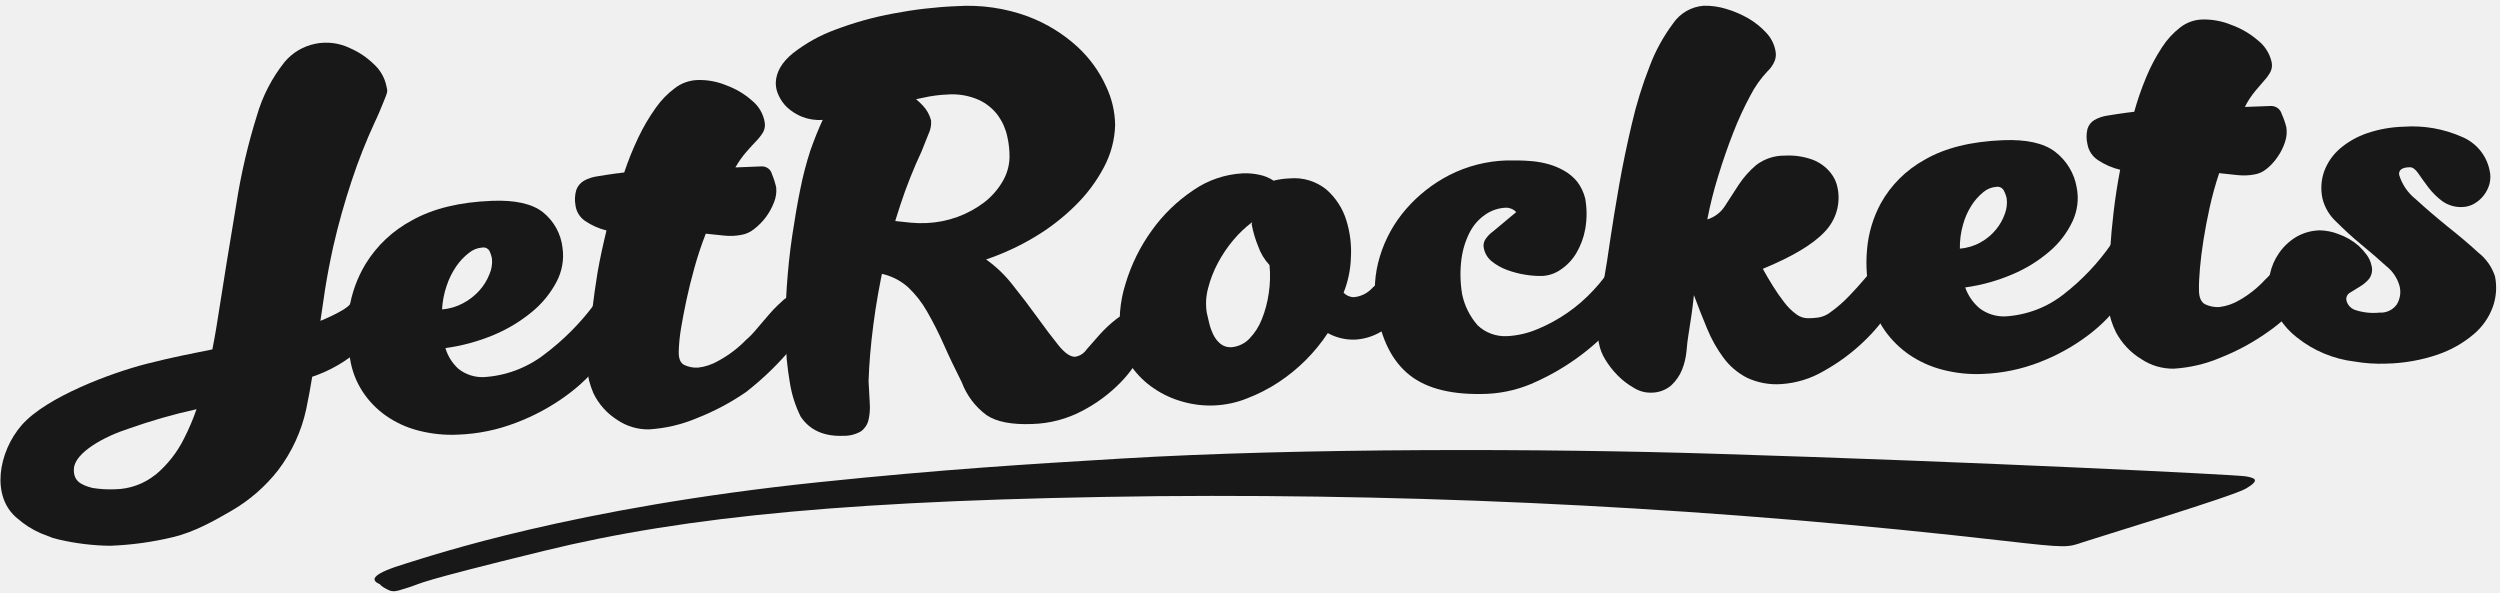
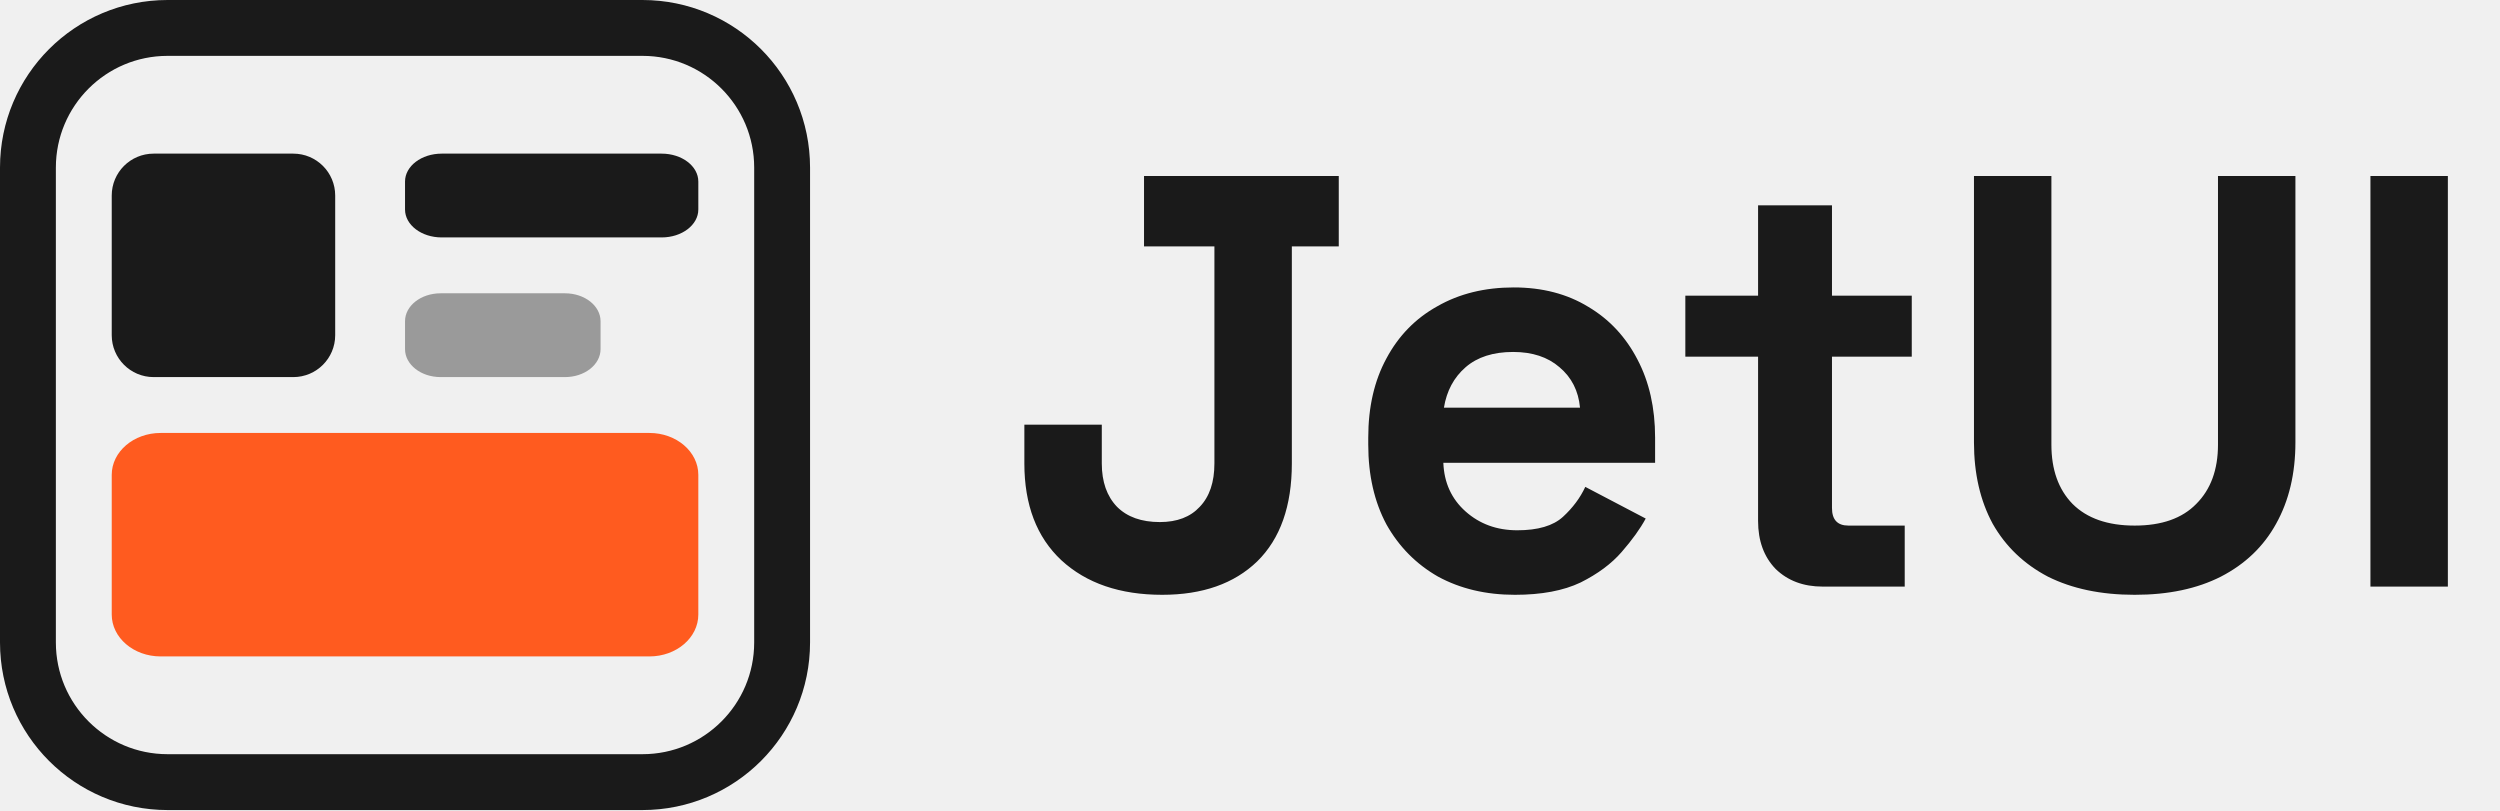
- <svg xmlns="http://www.w3.org/2000/svg" viewBox="0 0 684 162" fill="none">
-   <g clip-path="url(#clip0_7220_15466)">
-     <path d="M162.446 83.48C162.714 83.246 163.022 83.062 163.355 82.936C163.691 82.791 164.048 82.702 164.413 82.672C166.107 82.41 167.826 82.955 169.048 84.141C169.975 85.377 170.266 86.968 169.838 88.446C168.889 92.149 167.169 95.617 164.786 98.628C161.969 102.33 158.609 105.598 154.816 108.325C150.621 111.367 146.03 113.838 141.166 115.672C136.099 117.625 130.733 118.723 125.296 118.919C121.632 119.096 117.963 118.714 114.417 117.787C111.24 116.975 108.24 115.595 105.565 113.718C103.017 111.923 100.842 109.664 99.158 107.062C97.426 104.386 96.279 101.384 95.79 98.246C94.926 93.798 94.835 89.237 95.522 84.758C96.166 80.346 97.685 76.103 99.992 72.269C103.081 67.203 107.498 63.051 112.778 60.251C118.49 57.057 125.753 55.289 134.565 54.947C140.913 54.692 145.572 55.73 148.543 58.062C151.56 60.487 153.487 63.987 153.907 67.803C154.364 71.018 153.78 74.293 152.238 77.162C150.561 80.329 148.255 83.132 145.458 85.405C142.314 87.988 138.798 90.097 135.027 91.664C130.82 93.421 126.395 94.622 121.868 95.234C122.509 97.432 123.758 99.411 125.474 100.95C127.397 102.458 129.798 103.249 132.255 103.183C138.306 102.841 144.107 100.688 148.885 97.012C154.032 93.156 158.598 88.6 162.446 83.48ZM120.944 84.655C122.961 84.498 124.921 83.922 126.696 82.966C128.384 82.075 129.898 80.896 131.167 79.484C132.331 78.183 133.254 76.691 133.894 75.076C134.485 73.751 134.73 72.301 134.609 70.859C134.483 70.079 134.242 69.322 133.894 68.611C133.487 67.944 132.705 67.593 131.927 67.729C130.588 67.829 129.315 68.343 128.291 69.199C126.957 70.228 125.796 71.458 124.849 72.842C123.72 74.484 122.832 76.275 122.211 78.161C121.49 80.259 121.063 82.444 120.944 84.655Z" fill="#181818" />
-     <path d="M212.369 51.286C212.504 52.666 212.3 54.057 211.773 55.341C211.224 56.786 210.476 58.151 209.552 59.397C208.629 60.637 207.536 61.744 206.304 62.688C205.266 63.535 204.014 64.088 202.683 64.289C201.209 64.563 199.703 64.622 198.212 64.466C196.722 64.333 194.978 64.157 193.101 63.937C191.909 66.983 190.875 70.087 190.001 73.237C189.137 76.352 188.392 79.32 187.796 82.141C187.199 84.962 186.708 87.563 186.305 89.972C185.903 92.382 185.769 94.38 185.709 95.952C185.62 98.009 186.112 99.302 187.199 99.846C188.394 100.416 189.72 100.669 191.044 100.58C193.027 100.336 194.935 99.685 196.647 98.67C199.404 97.163 201.916 95.257 204.098 93.014C204.875 92.352 205.602 91.635 206.274 90.868C207.094 89.957 210.745 85.579 211.639 84.668C212.533 83.757 213.338 82.964 214.112 82.303C214.574 81.792 215.182 81.434 215.856 81.274C216.889 81.383 217.878 81.747 218.732 82.332C219.761 82.978 220.415 84.07 220.49 85.27C220.888 88.209 219.76 91.314 217.108 94.586C213.267 99.275 208.908 103.527 204.113 107.266C199.934 110.139 195.434 112.53 190.701 114.392C186.541 116.151 182.106 117.194 177.588 117.477C174.483 117.54 171.438 116.635 168.885 114.891C166.046 113.099 163.778 110.553 162.343 107.545C161.881 106.461 161.497 105.347 161.196 104.21C160.89 102.965 160.77 101.683 160.838 100.404C160.838 98.739 160.927 96.579 161.106 93.925C161.285 91.27 161.588 88.302 162.015 85.021C162.403 81.73 162.899 78.208 163.505 74.457C164.161 70.71 164.996 66.919 165.934 63.055C163.867 62.551 161.909 61.685 160.152 60.498C158.636 59.493 157.645 57.881 157.44 56.091C157.193 54.694 157.28 53.261 157.694 51.903C158.072 50.885 158.793 50.024 159.735 49.464C160.901 48.821 162.181 48.402 163.505 48.23C164.996 47.966 166.828 47.701 168.825 47.422C169.126 47.417 169.426 47.382 169.719 47.319C170.069 47.253 170.422 47.214 170.778 47.202C171.875 43.919 173.174 40.705 174.667 37.578C176.002 34.769 177.582 32.079 179.391 29.541C180.857 27.433 182.665 25.577 184.741 24.046C186.461 22.751 188.54 22.003 190.701 21.901C193.471 21.796 196.229 22.298 198.778 23.37C201.335 24.304 203.691 25.705 205.723 27.499C207.563 28.981 208.801 31.067 209.21 33.376C209.393 34.304 209.256 35.266 208.822 36.109C208.315 36.954 207.716 37.743 207.034 38.459C206.259 39.267 205.35 40.237 204.337 41.398C203.139 42.754 202.09 44.232 201.207 45.806L208.33 45.527C209.701 45.451 210.924 46.366 211.221 47.687C211.709 48.851 212.093 50.056 212.369 51.286Z" fill="#181818" />
-     <path d="M261.753 1.682C268.368 1.254 275.001 2.21 281.215 4.488C286.248 6.375 290.863 9.204 294.805 12.819C298.149 15.897 300.826 19.61 302.674 23.736C304.213 26.997 305.041 30.541 305.103 34.138C305.002 38.205 303.946 42.194 302.018 45.79C299.973 49.654 297.334 53.182 294.194 56.251C290.852 59.556 287.114 62.447 283.063 64.861C278.877 67.365 274.431 69.419 269.8 70.988C272.553 72.945 274.999 75.291 277.057 77.952C279.461 80.95 281.721 83.917 283.838 86.856C285.954 89.795 287.876 92.336 289.605 94.481C291.343 96.617 292.863 97.66 294.165 97.611C295.43 97.406 296.552 96.693 297.264 95.642C298.352 94.379 299.574 92.983 300.945 91.455C302.341 89.915 303.872 88.499 305.52 87.223C307.227 85.915 309.319 85.189 311.481 85.152C312.27 85.019 313.079 85.228 313.701 85.725C314.114 86.2 314.409 86.763 314.565 87.37C314.801 90.134 314.249 92.907 312.971 95.378C311.406 98.781 309.264 101.896 306.638 104.59C303.598 107.708 300.078 110.331 296.206 112.363C291.964 114.625 287.243 115.873 282.422 116.006C276.819 116.232 272.646 115.419 269.904 113.567C266.821 111.278 264.472 108.161 263.139 104.59C261.246 100.843 259.577 97.347 258.132 94.07C256.796 91.058 255.304 88.115 253.661 85.254C252.267 82.78 250.504 80.527 248.431 78.569C246.303 76.672 243.691 75.382 240.875 74.837C238.596 74.585 236.459 73.616 234.78 72.075C233.234 70.718 232.017 69.036 231.219 67.153C230.557 65.628 230.557 63.903 231.219 62.378C231.86 60.909 233.365 60.159 235.689 60.071C237.471 59.956 239.258 59.956 241.039 60.071C242.529 60.203 243.9 60.35 245.182 60.497L249.116 60.923C250.602 61.062 252.096 61.096 253.587 61.026C259.307 60.768 264.807 58.778 269.338 55.325C271.312 53.789 272.975 51.9 274.241 49.757C275.469 47.733 276.147 45.43 276.208 43.072C276.232 41.179 276.031 39.291 275.612 37.444C275.185 35.371 274.333 33.406 273.108 31.67C271.748 29.805 269.927 28.313 267.818 27.336C265.075 26.123 262.065 25.618 259.071 25.866C258.003 25.906 256.939 25.999 255.881 26.145C254.804 26.283 253.735 26.475 252.678 26.719C249.429 27.352 246.22 28.166 243.066 29.158C239.906 30.152 236.692 30.971 233.439 31.611L229.267 32.361C227.894 32.614 226.504 32.766 225.109 32.816C223.175 32.947 221.235 32.651 219.431 31.949C217.935 31.345 216.562 30.479 215.378 29.393C214.383 28.446 213.584 27.318 213.023 26.072C212.504 25.004 212.239 23.833 212.248 22.649C212.348 19.71 213.923 17.007 216.972 14.538C220.467 11.813 224.374 9.646 228.551 8.118C233.666 6.181 238.948 4.706 244.332 3.71C250.079 2.603 255.903 1.925 261.753 1.682ZM239.132 22.575C240.681 22.55 242.224 22.789 243.692 23.28C245.368 23.807 246.962 24.559 248.431 25.514C249.91 26.463 251.267 27.589 252.469 28.864C253.573 30.02 254.358 31.437 254.749 32.978C254.841 34.252 254.595 35.528 254.034 36.68C253.408 38.267 252.767 39.869 252.126 41.455C249.902 46.211 247.967 51.093 246.329 56.075C244.566 61.385 243.074 66.779 241.859 72.237C240.652 77.776 239.668 83.3 238.953 88.81C238.238 94.32 237.79 99.477 237.641 104.282C237.761 106.53 237.88 108.557 237.969 110.364C238.083 111.917 237.958 113.477 237.597 114.993C237.3 116.208 236.577 117.28 235.555 118.019C234.088 118.863 232.41 119.286 230.712 119.239C225.427 119.445 221.542 117.691 219.059 113.979C217.584 111.003 216.578 107.822 216.078 104.546C215.38 100.486 214.996 96.38 214.931 92.263C214.841 87.855 214.931 83.286 215.259 78.525C215.587 73.765 216.063 69.093 216.749 64.508C217.434 59.924 218.15 55.693 218.984 51.652C219.687 48.116 220.598 44.623 221.711 41.191C222.799 38.105 223.887 35.417 224.945 33.125C225.87 31.058 227.084 29.129 228.551 27.394C229.781 25.941 231.303 24.755 233.022 23.912C234.943 23.058 237.024 22.608 239.132 22.59V22.575Z" fill="#181818" />
-     <path d="M363.285 91.131C359.758 96.478 355.164 101.062 349.784 104.604C347.084 106.378 344.196 107.856 341.17 109.012C335.553 111.26 329.328 111.566 323.512 109.879C320.706 109.105 318.051 107.874 315.658 106.235C313.338 104.67 311.319 102.71 309.697 100.446C308.134 98.228 307.114 95.683 306.717 93.011C305.945 87.847 306.368 82.578 307.954 77.599C309.512 72.398 311.934 67.487 315.122 63.068C318.186 58.769 322.013 55.05 326.417 52.092C330.432 49.29 335.171 47.67 340.082 47.42C341.584 47.367 343.086 47.501 344.553 47.816C345.95 48.096 347.277 48.645 348.457 49.433C349.867 49.076 351.31 48.87 352.764 48.816C356.451 48.458 360.129 49.575 362.972 51.916C365.493 54.15 367.348 57.02 368.337 60.217C369.393 63.576 369.822 67.095 369.603 70.605C369.489 73.853 368.814 77.058 367.606 80.082C368.33 80.86 369.352 81.302 370.423 81.301C372.318 81.132 374.082 80.273 375.37 78.892C376.98 77.422 378.44 75.953 379.752 74.484C380.268 73.861 380.826 73.272 381.421 72.721C381.769 72.334 382.243 72.079 382.762 72.001C384.076 72.034 385.347 72.47 386.398 73.25C387.199 73.934 387.727 74.876 387.888 75.909C388.13 77.822 387.765 79.762 386.845 81.463C385.833 83.473 384.505 85.312 382.911 86.914C381.239 88.603 379.308 90.021 377.188 91.116C375.177 92.191 372.947 92.809 370.661 92.923C368.083 92.996 365.533 92.377 363.285 91.131ZM336.953 94.995C338.817 94.831 340.556 94 341.841 92.659C343.305 91.134 344.454 89.342 345.224 87.384C346.146 85.087 346.787 82.69 347.131 80.243C347.52 77.69 347.59 75.1 347.34 72.53C345.945 71.04 344.883 69.278 344.225 67.358C343.438 65.438 342.849 63.444 342.467 61.407V61.26C342.467 61.172 342.467 61.113 342.541 61.113C342.616 61.113 342.541 61.011 342.541 60.819C340.645 62.258 338.92 63.904 337.4 65.727C335.776 67.667 334.363 69.77 333.183 72.001C332.029 74.177 331.139 76.48 330.53 78.862C329.942 81.047 329.82 83.329 330.173 85.562C330.352 86.444 330.59 87.443 330.858 88.501C331.123 89.576 331.502 90.62 331.991 91.615C332.442 92.546 333.087 93.372 333.883 94.04C334.741 94.742 335.843 95.084 336.953 94.995Z" fill="#181818" />
-     <path d="M405.984 67.948C405.789 67.173 405.901 66.353 406.297 65.656C406.876 64.721 407.641 63.911 408.547 63.276L414.836 58.031C414.117 57.247 413.09 56.808 412.019 56.826C410.016 56.906 408.077 57.548 406.431 58.677C404.621 59.908 403.151 61.565 402.154 63.497C400.97 65.798 400.193 68.283 399.859 70.843C399.437 74.077 399.503 77.354 400.053 80.57C400.712 83.702 402.175 86.615 404.3 89.033C406.453 91.06 409.359 92.123 412.332 91.971C415.165 91.825 417.949 91.188 420.558 90.091C426.4 87.697 431.639 84.071 435.907 79.468C438.116 77.139 440.051 74.571 441.674 71.813C442.008 70.85 442.895 70.178 443.924 70.108C445.202 70.153 446.396 70.749 447.188 71.739C448.065 72.547 448.725 73.557 449.11 74.678C449.285 76.15 449.021 77.641 448.35 78.968C446.874 82.168 444.931 85.138 442.583 87.784C436.513 94.825 428.962 100.481 420.454 104.357C416.233 106.366 411.648 107.52 406.967 107.751C397.579 108.133 390.491 106.434 385.702 102.653C380.914 98.872 377.879 92.848 376.597 84.581C375.775 79.764 376.096 74.826 377.536 70.152C378.965 65.429 381.375 61.051 384.614 57.296C387.936 53.437 391.985 50.249 396.536 47.907C401.397 45.431 406.759 44.061 412.228 43.896C413.018 43.896 414.031 43.896 415.208 43.896C416.385 43.896 417.801 43.97 419.276 44.102C420.79 44.244 422.286 44.525 423.747 44.94C425.25 45.364 426.693 45.977 428.039 46.761C429.369 47.523 430.546 48.519 431.511 49.7C432.558 51.073 433.309 52.643 433.716 54.314C434.21 57.089 434.21 59.928 433.716 62.703C433.293 65.045 432.45 67.293 431.228 69.344C430.171 71.099 428.736 72.603 427.025 73.752C425.562 74.787 423.831 75.394 422.033 75.501C420.486 75.538 418.94 75.43 417.414 75.177C415.662 74.909 413.944 74.461 412.287 73.84C410.756 73.279 409.331 72.469 408.07 71.445C406.992 70.547 406.256 69.314 405.984 67.948Z" fill="#181818" />
-     <path d="M487.431 105.082C484.167 105.328 480.893 104.725 477.939 103.334C475.425 102.037 473.248 100.186 471.576 97.927C469.761 95.478 468.26 92.818 467.105 90.007C465.873 87.069 464.656 83.983 463.454 80.751C463.265 82.622 463.042 84.444 462.784 86.217C462.53 87.995 462.247 89.816 461.949 91.682C461.74 92.873 461.576 94.327 461.427 96.09C461.263 97.817 460.857 99.513 460.22 101.13C459.559 102.767 458.542 104.242 457.24 105.449C455.701 106.757 453.728 107.463 451.696 107.434C450.057 107.457 448.446 107.008 447.062 106.14C445.416 105.211 443.911 104.059 442.591 102.717C441.273 101.389 440.122 99.909 439.164 98.309C438.323 96.957 437.747 95.462 437.465 93.901C436.858 90.993 436.858 87.993 437.465 85.085C438.076 82.264 438.598 79.208 438.955 75.829C439.373 73.566 439.909 70.138 440.565 65.544C441.235 61.019 442.055 56.038 443.009 50.601C443.962 45.165 445.125 39.596 446.481 33.852C447.711 28.507 449.334 23.257 451.339 18.145C452.912 13.947 455.079 9.99 457.776 6.391C459.662 3.608 462.738 1.832 466.122 1.572C468.197 1.524 470.266 1.812 472.246 2.424C474.388 3.048 476.444 3.926 478.371 5.039C480.184 6.101 481.826 7.423 483.244 8.962C484.545 10.325 485.419 12.029 485.762 13.87C485.958 14.748 485.906 15.662 485.613 16.514C485.166 17.662 484.463 18.697 483.557 19.541C481.7 21.508 480.135 23.724 478.907 26.123C477.141 29.394 475.583 32.77 474.243 36.232C472.753 40.023 471.382 43.99 470.1 48.162C468.884 52.062 467.889 56.025 467.12 60.034C469.169 59.404 470.914 58.056 472.023 56.243C473.215 54.382 474.452 52.472 475.733 50.513C477.053 48.518 478.654 46.717 480.487 45.165C482.73 43.447 485.5 42.534 488.34 42.579C490.967 42.43 493.597 42.826 496.06 43.74C497.922 44.477 499.56 45.677 500.813 47.222C501.808 48.436 502.479 49.875 502.765 51.41C503.652 55.733 502.338 60.21 499.249 63.399C496.089 66.808 490.442 70.192 482.305 73.552C483.199 75.182 484.153 76.784 485.136 78.356C486.08 79.878 487.104 81.349 488.206 82.764C489.12 83.972 490.204 85.045 491.425 85.952C492.357 86.682 493.513 87.076 494.704 87.069C495.508 87.069 496.402 87.01 497.386 86.892C498.641 86.714 499.825 86.206 500.813 85.423C502.691 84.079 504.433 82.558 506.014 80.883C507.504 79.311 508.786 77.945 509.874 76.622L512.616 73.419C513.072 72.73 513.793 72.253 514.612 72.097C515.909 72.087 517.197 72.311 518.413 72.758C519.718 73.052 520.629 74.216 520.588 75.535C520.378 78.577 519.349 81.508 517.608 84.027C515.424 87.544 512.784 90.764 509.754 93.607C506.51 96.69 502.879 99.351 498.951 101.527C495.448 103.589 491.501 104.807 487.431 105.082Z" fill="#181818" />
-     <path d="M577.574 66.873C577.826 66.634 578.125 66.449 578.453 66.329C578.784 66.184 579.136 66.095 579.496 66.064C581.212 65.813 582.949 66.355 584.205 67.534C585.196 68.739 585.575 70.324 585.234 71.839C584.511 75.508 582.985 78.978 580.763 82.006C578.158 85.704 574.98 88.977 571.345 91.703C567.315 94.75 562.87 97.223 558.142 99.05C553.148 101.011 547.851 102.114 542.48 102.311C538.802 102.478 535.119 102.096 531.557 101.18C528.317 100.355 525.247 98.983 522.481 97.125C519.843 95.326 517.552 93.077 515.716 90.484C513.854 87.826 512.547 84.829 511.871 81.668C510.76 77.266 510.408 72.712 510.828 68.195C511.204 63.822 512.471 59.569 514.554 55.691C517.345 50.636 521.536 46.468 526.639 43.673C532.153 40.47 539.306 38.697 548.098 38.354C554.416 38.109 559.12 39.147 562.21 41.469C565.365 43.864 567.493 47.341 568.171 51.21C568.812 54.369 568.416 57.648 567.038 60.569C565.554 63.723 563.405 66.528 560.735 68.797C557.71 71.393 554.29 73.505 550.602 75.056C546.479 76.821 542.133 78.027 537.682 78.641C538.454 80.85 539.807 82.817 541.601 84.342C543.572 85.835 546 86.623 548.485 86.575C554.433 86.257 560.127 84.098 564.758 80.404C569.693 76.552 574.013 71.99 577.574 66.873ZM536.221 68.019C538.202 67.874 540.127 67.296 541.854 66.329C543.465 65.446 544.891 64.269 546.056 62.861C547.149 61.552 547.992 60.059 548.545 58.453C549.05 57.107 549.213 55.66 549.022 54.237C548.847 53.456 548.562 52.704 548.172 52.003C547.75 51.329 546.951 50.979 546.161 51.122C544.848 51.22 543.604 51.736 542.614 52.591C541.34 53.628 540.248 54.864 539.38 56.25C538.339 57.892 537.555 59.68 537.056 61.554C536.462 63.658 536.181 65.835 536.221 68.019Z" fill="#181818" />
-     <path d="M625.54 34.784C625.755 36.144 625.633 37.536 625.182 38.839C624.721 40.275 624.048 41.636 623.185 42.88C622.362 44.112 621.358 45.216 620.205 46.156C619.205 47.008 617.98 47.563 616.673 47.758C615.228 48.012 613.753 48.067 612.292 47.919C610.802 47.787 609.043 47.596 607.166 47.376C606.144 50.425 605.283 53.524 604.588 56.661C603.902 59.776 603.336 62.739 602.889 65.551C602.442 68.372 602.114 70.972 601.905 73.382C601.697 75.791 601.607 77.79 601.637 79.362C601.637 81.419 602.248 82.712 603.351 83.27C604.563 83.838 605.902 84.091 607.24 84.005C609.184 83.764 611.054 83.118 612.724 82.109C615.357 80.607 617.735 78.709 619.773 76.482C620.502 75.819 621.185 75.107 621.814 74.352C622.589 73.441 623.394 72.53 624.214 71.604C625.033 70.678 625.823 69.914 626.553 69.239C626.994 68.736 627.582 68.382 628.237 68.225C629.303 68.341 630.326 68.709 631.218 69.297C632.279 69.937 632.987 71.019 633.14 72.236C633.706 75.174 632.757 78.275 630.294 81.536C627.573 85.069 624.316 88.166 620.637 90.719C616.609 93.597 612.24 95.98 607.628 97.816C603.534 99.567 599.162 100.601 594.708 100.872C591.561 100.909 588.477 99.996 585.871 98.257C582.933 96.463 580.535 93.926 578.927 90.91C578.396 89.84 577.953 88.729 577.6 87.59C577.219 86.356 577.024 85.074 577.019 83.784C576.9 82.124 576.87 79.964 576.93 77.32C576.989 74.675 577.123 71.692 577.332 68.401C577.541 65.11 577.854 61.598 578.301 57.852C578.748 54.105 579.329 50.3 580.074 46.45C577.948 45.949 575.93 45.078 574.113 43.879C572.534 42.89 571.451 41.289 571.133 39.471C570.797 38.09 570.797 36.65 571.133 35.269C571.434 34.26 572.103 33.397 573.011 32.845C574.15 32.201 575.405 31.782 576.706 31.61C578.196 31.346 580 31.096 581.982 30.817C582.282 30.805 582.581 30.77 582.876 30.714C583.22 30.647 583.568 30.608 583.919 30.597C584.827 27.328 585.942 24.119 587.257 20.988C588.425 18.185 589.851 15.495 591.519 12.951C592.866 10.852 594.57 8.998 596.556 7.47C598.22 6.179 600.252 5.434 602.367 5.34C605.155 5.246 607.931 5.747 610.504 6.809C613.127 7.758 615.556 9.167 617.672 10.967C619.584 12.442 620.929 14.515 621.487 16.844C621.721 17.751 621.637 18.709 621.248 19.562C620.806 20.416 620.25 21.206 619.594 21.913L617.076 24.852C615.947 26.206 614.982 27.685 614.2 29.259L621.293 28.995C622.678 28.948 623.914 29.849 624.273 31.17C624.801 32.336 625.225 33.545 625.54 34.784Z" fill="#181818" />
-     <path d="M656.497 78.17C655.881 76.041 654.604 74.155 652.846 72.778C650.745 70.868 648.465 68.884 646.036 66.901C643.607 64.917 641.327 62.787 639.225 60.7C637.348 58.985 636.026 56.762 635.425 54.309C634.889 51.83 635.054 49.253 635.902 46.86C636.784 44.475 638.26 42.348 640.194 40.674C642.382 38.809 644.911 37.373 647.645 36.443C650.872 35.35 654.249 34.751 657.659 34.665C663.116 34.277 668.584 35.231 673.574 37.442C677.44 39.042 680.26 42.416 681.115 46.463C681.451 47.74 681.451 49.08 681.115 50.357C680.793 51.511 680.241 52.59 679.49 53.53C678.786 54.429 677.911 55.183 676.912 55.749C676.003 56.27 674.982 56.572 673.932 56.63C671.906 56.78 669.892 56.224 668.239 55.058C666.795 53.987 665.511 52.721 664.425 51.297C663.381 49.916 662.472 48.652 661.683 47.492C660.893 46.331 660.103 45.758 659.388 45.758C657.197 45.758 656.214 46.537 656.407 47.844C657.21 50.494 658.817 52.837 661.012 54.559C663.645 56.968 666.496 59.417 669.566 61.905C672.65 64.359 675.526 66.754 678.075 69.119C680.217 70.794 681.805 73.06 682.635 75.628C683.2 78.423 682.989 81.317 682.024 84.003C680.96 86.905 679.147 89.482 676.763 91.482C673.881 93.905 670.566 95.778 666.988 97.006C662.42 98.562 657.633 99.4 652.801 99.489C649.953 99.598 647.101 99.411 644.292 98.931C638.461 98.248 632.946 95.945 628.392 92.29C624.714 89.429 622.125 85.427 621.045 80.932C620.631 78.995 620.631 76.993 621.045 75.055C621.466 72.993 622.302 71.034 623.504 69.296C624.721 67.525 626.3 66.024 628.138 64.888C630.12 63.709 632.381 63.066 634.695 63.022C636.448 63.055 638.18 63.403 639.807 64.05C641.867 64.768 643.765 65.876 645.395 67.312C646.179 68.049 646.892 68.856 647.526 69.722C648.157 70.571 648.599 71.542 648.822 72.572C649.199 73.836 648.968 75.2 648.196 76.275C647.479 77.129 646.617 77.855 645.648 78.42C644.709 78.978 643.815 79.537 642.966 80.08C642.166 80.521 641.773 81.441 642.012 82.313C642.323 83.451 643.172 84.371 644.292 84.782C646.445 85.511 648.734 85.767 650.998 85.531C652.867 85.661 654.669 84.82 655.752 83.312C656.7 81.77 656.969 79.913 656.497 78.17Z" fill="#181818" />
-     <path d="M14.396 147.164L14.947 147.311L15.871 147.561L16.169 147.634C20.719 148.688 25.37 149.255 30.043 149.324C35.897 149.115 41.714 148.317 47.404 146.944C53.141 145.562 58.521 142.536 63.438 139.685C68.351 136.822 72.661 133.057 76.135 128.592C79.854 123.671 82.456 118.019 83.764 112.019C84.405 108.992 84.942 106.024 85.419 103.086C90.395 101.42 94.963 98.747 98.83 95.24C107.906 85.807 102.705 85.131 102.705 83.912C102.705 82.692 97.206 80.518 95.91 83.03C95.328 84.147 92.065 85.969 87.669 87.79C88.071 84.94 88.488 82.06 88.95 79.107C89.546 75.375 90.296 71.457 91.201 67.353C92.601 61.241 94.285 55.29 96.208 49.486C98.022 43.985 100.152 38.589 102.586 33.325C103.465 31.532 104.195 29.695 104.94 27.873C106.088 25.052 106.088 25.052 105.745 23.657C105.276 21.277 104.037 19.111 102.213 17.486C100.348 15.68 98.167 14.222 95.775 13.181C89.654 10.199 82.256 11.749 77.893 16.927C74.413 21.29 71.832 26.281 70.293 31.62C67.813 39.539 65.93 47.627 64.66 55.819C63.021 65.516 61.198 76.781 59.191 89.612C58.863 91.64 58.491 93.624 58.103 95.607H58.029C51.993 96.856 47.895 97.561 40.146 99.53C30.401 102.013 12.742 108.595 5.976 116.265C-0.447 123.611 -2.592 135.909 4.784 141.86C6.679 143.525 8.826 144.888 11.147 145.9L14.396 147.164ZM42.531 129.871C39.396 132.405 35.482 133.814 31.429 133.867C29.375 133.953 27.317 133.83 25.289 133.5C21.772 132.618 20.029 131.34 20.223 128.21C20.491 123.802 28.597 119.395 35.124 117.308C41.218 115.139 47.444 113.352 53.767 111.96C52.822 114.71 51.682 117.391 50.354 119.982C48.47 123.79 45.807 127.172 42.531 129.915V129.871Z" fill="#181818" />
-     <path d="M104.107 159.916C100.993 158.668 101.797 156.978 111.156 154.142C118.488 151.909 156.771 138.935 223.889 131.941C258.044 128.4 280.845 127.019 306.819 125.462C355.831 122.523 423.441 122.7 469.25 124.154C541.42 126.373 611.787 129.87 614.425 130.325C617.063 130.781 618.404 131.324 614.574 133.631C611.176 135.732 572.938 147.295 569.958 148.324C565.651 149.793 565.74 149.969 548.32 147.971C471.504 139.165 394.208 135.082 316.877 135.747C234.216 136.672 187.901 141.168 148.873 150.704C112.899 159.52 116.088 159.343 111.782 160.724C107.475 162.106 107.43 162.12 104.971 160.724C103.571 159.769 104.107 159.916 104.107 159.916Z" fill="#181818" />
+ <svg xmlns="http://www.w3.org/2000/svg" width="179" height="58" viewBox="0 0 179 58" fill="none">
+   <g clip-path="url(#clip0_18891_31745)">
+     <path d="M12 2H46C51.523 2 56 6.477 56 12V46C56 51.523 51.523 56 46 56H12C6.477 56 2 51.523 2 46V12C2 6.477 6.477 2 12 2Z" stroke="#1A1A1A" stroke-width="4" />
+     <path d="M21 11H11C9.343 11 8 12.343 8 14V24C8 25.657 9.343 27 11 27H21C22.657 27 24 25.657 24 24V14C24 12.343 22.657 11 21 11Z" fill="#1A1A1A" />
+     <path d="M47.375 11H31.625C30.175 11 29 11.895 29 13V15C29 16.105 30.175 17 31.625 17H47.375C48.825 17 50 16.105 50 15V13C50 11.895 48.825 11 47.375 11Z" fill="#1A1A1A" />
+     <path opacity="0.4" d="M40.455 21H31.546C30.14 21 29 21.895 29 23V25C29 26.105 30.14 27 31.546 27H40.455C41.86 27 43 26.105 43 25V23C43 21.895 41.86 21 40.455 21Z" fill="#1A1A1A" />
+     <path d="M46.5 31H11.5C9.567 31 8 32.343 8 34V44C8 45.657 9.567 47 11.5 47H46.5C48.433 47 50 45.657 50 44V34C50 32.343 48.433 31 46.5 31Z" fill="#FF5B1F" />
+     <path d="M83.214 42.588C80.19 42.588 77.782 41.762 75.99 40.11C74.226 38.458 73.344 36.148 73.344 33.18V30.408H78.888V33.18C78.888 34.496 79.252 35.532 79.98 36.288C80.708 37.016 81.73 37.38 83.046 37.38C84.278 37.38 85.23 37.016 85.902 36.288C86.602 35.56 86.952 34.524 86.952 33.18V17.64H81.912V12.6H95.856V17.64H92.496V33.18C92.496 36.232 91.67 38.57 90.018 40.194C88.366 41.79 86.098 42.588 83.214 42.588ZM108.467 42.588C106.395 42.588 104.561 42.154 102.965 41.286C101.397 40.39 100.165 39.144 99.269 37.548C98.401 35.924 97.967 34.02 97.967 31.836V31.332C97.967 29.148 98.401 27.258 99.269 25.662C100.137 24.038 101.355 22.792 102.923 21.924C104.491 21.028 106.311 20.58 108.383 20.58C110.427 20.58 112.205 21.042 113.717 21.966C115.229 22.862 116.405 24.122 117.245 25.746C118.085 27.342 118.505 29.204 118.505 31.332V33.138H103.343C103.399 34.566 103.931 35.728 104.939 36.624C105.947 37.52 107.179 37.968 108.635 37.968C110.119 37.968 111.211 37.646 111.911 37.002C112.611 36.358 113.143 35.644 113.507 34.86L117.833 37.128C117.441 37.856 116.867 38.654 116.111 39.522C115.383 40.362 114.403 41.09 113.171 41.706C111.939 42.294 110.371 42.588 108.467 42.588ZM103.385 29.19H113.129C113.017 27.986 112.527 27.02 111.659 26.292C110.819 25.564 109.713 25.2 108.341 25.2C106.913 25.2 105.779 25.564 104.939 26.292C104.099 27.02 103.581 27.986 103.385 29.19ZM130.498 42C129.126 42 128.006 41.58 127.138 40.74C126.298 39.872 125.878 38.724 125.878 37.296V25.536H120.67V21.168H125.878V14.7H131.17V21.168H136.882V25.536H131.17V36.372C131.17 37.212 131.562 37.632 132.346 37.632H136.378V42H130.498ZM152.844 42.588C150.436 42.588 148.364 42.154 146.628 41.286C144.92 40.39 143.604 39.13 142.68 37.506C141.784 35.854 141.336 33.908 141.336 31.668V12.6H146.88V31.836C146.88 33.628 147.384 35.042 148.392 36.078C149.428 37.114 150.912 37.632 152.844 37.632C154.776 37.632 156.246 37.114 157.254 36.078C158.29 35.042 158.808 33.628 158.808 31.836V12.6H164.352V31.668C164.352 33.908 163.89 35.854 162.966 37.506C162.07 39.13 160.754 40.39 159.018 41.286C157.31 42.154 155.252 42.588 152.844 42.588ZM169.723 42V12.6H175.267V42H169.723Z" fill="#1A1A1A" />
  </g>
  <defs>
-     <clipPath id="clip0_7220_15466">
-       <rect width="684" height="161.62" fill="white" transform="translate(0 0.18988)" />
+     <clipPath id="clip0_18891_31745">
+       <rect width="179" height="58" fill="white" />
    </clipPath>
  </defs>
</svg>
